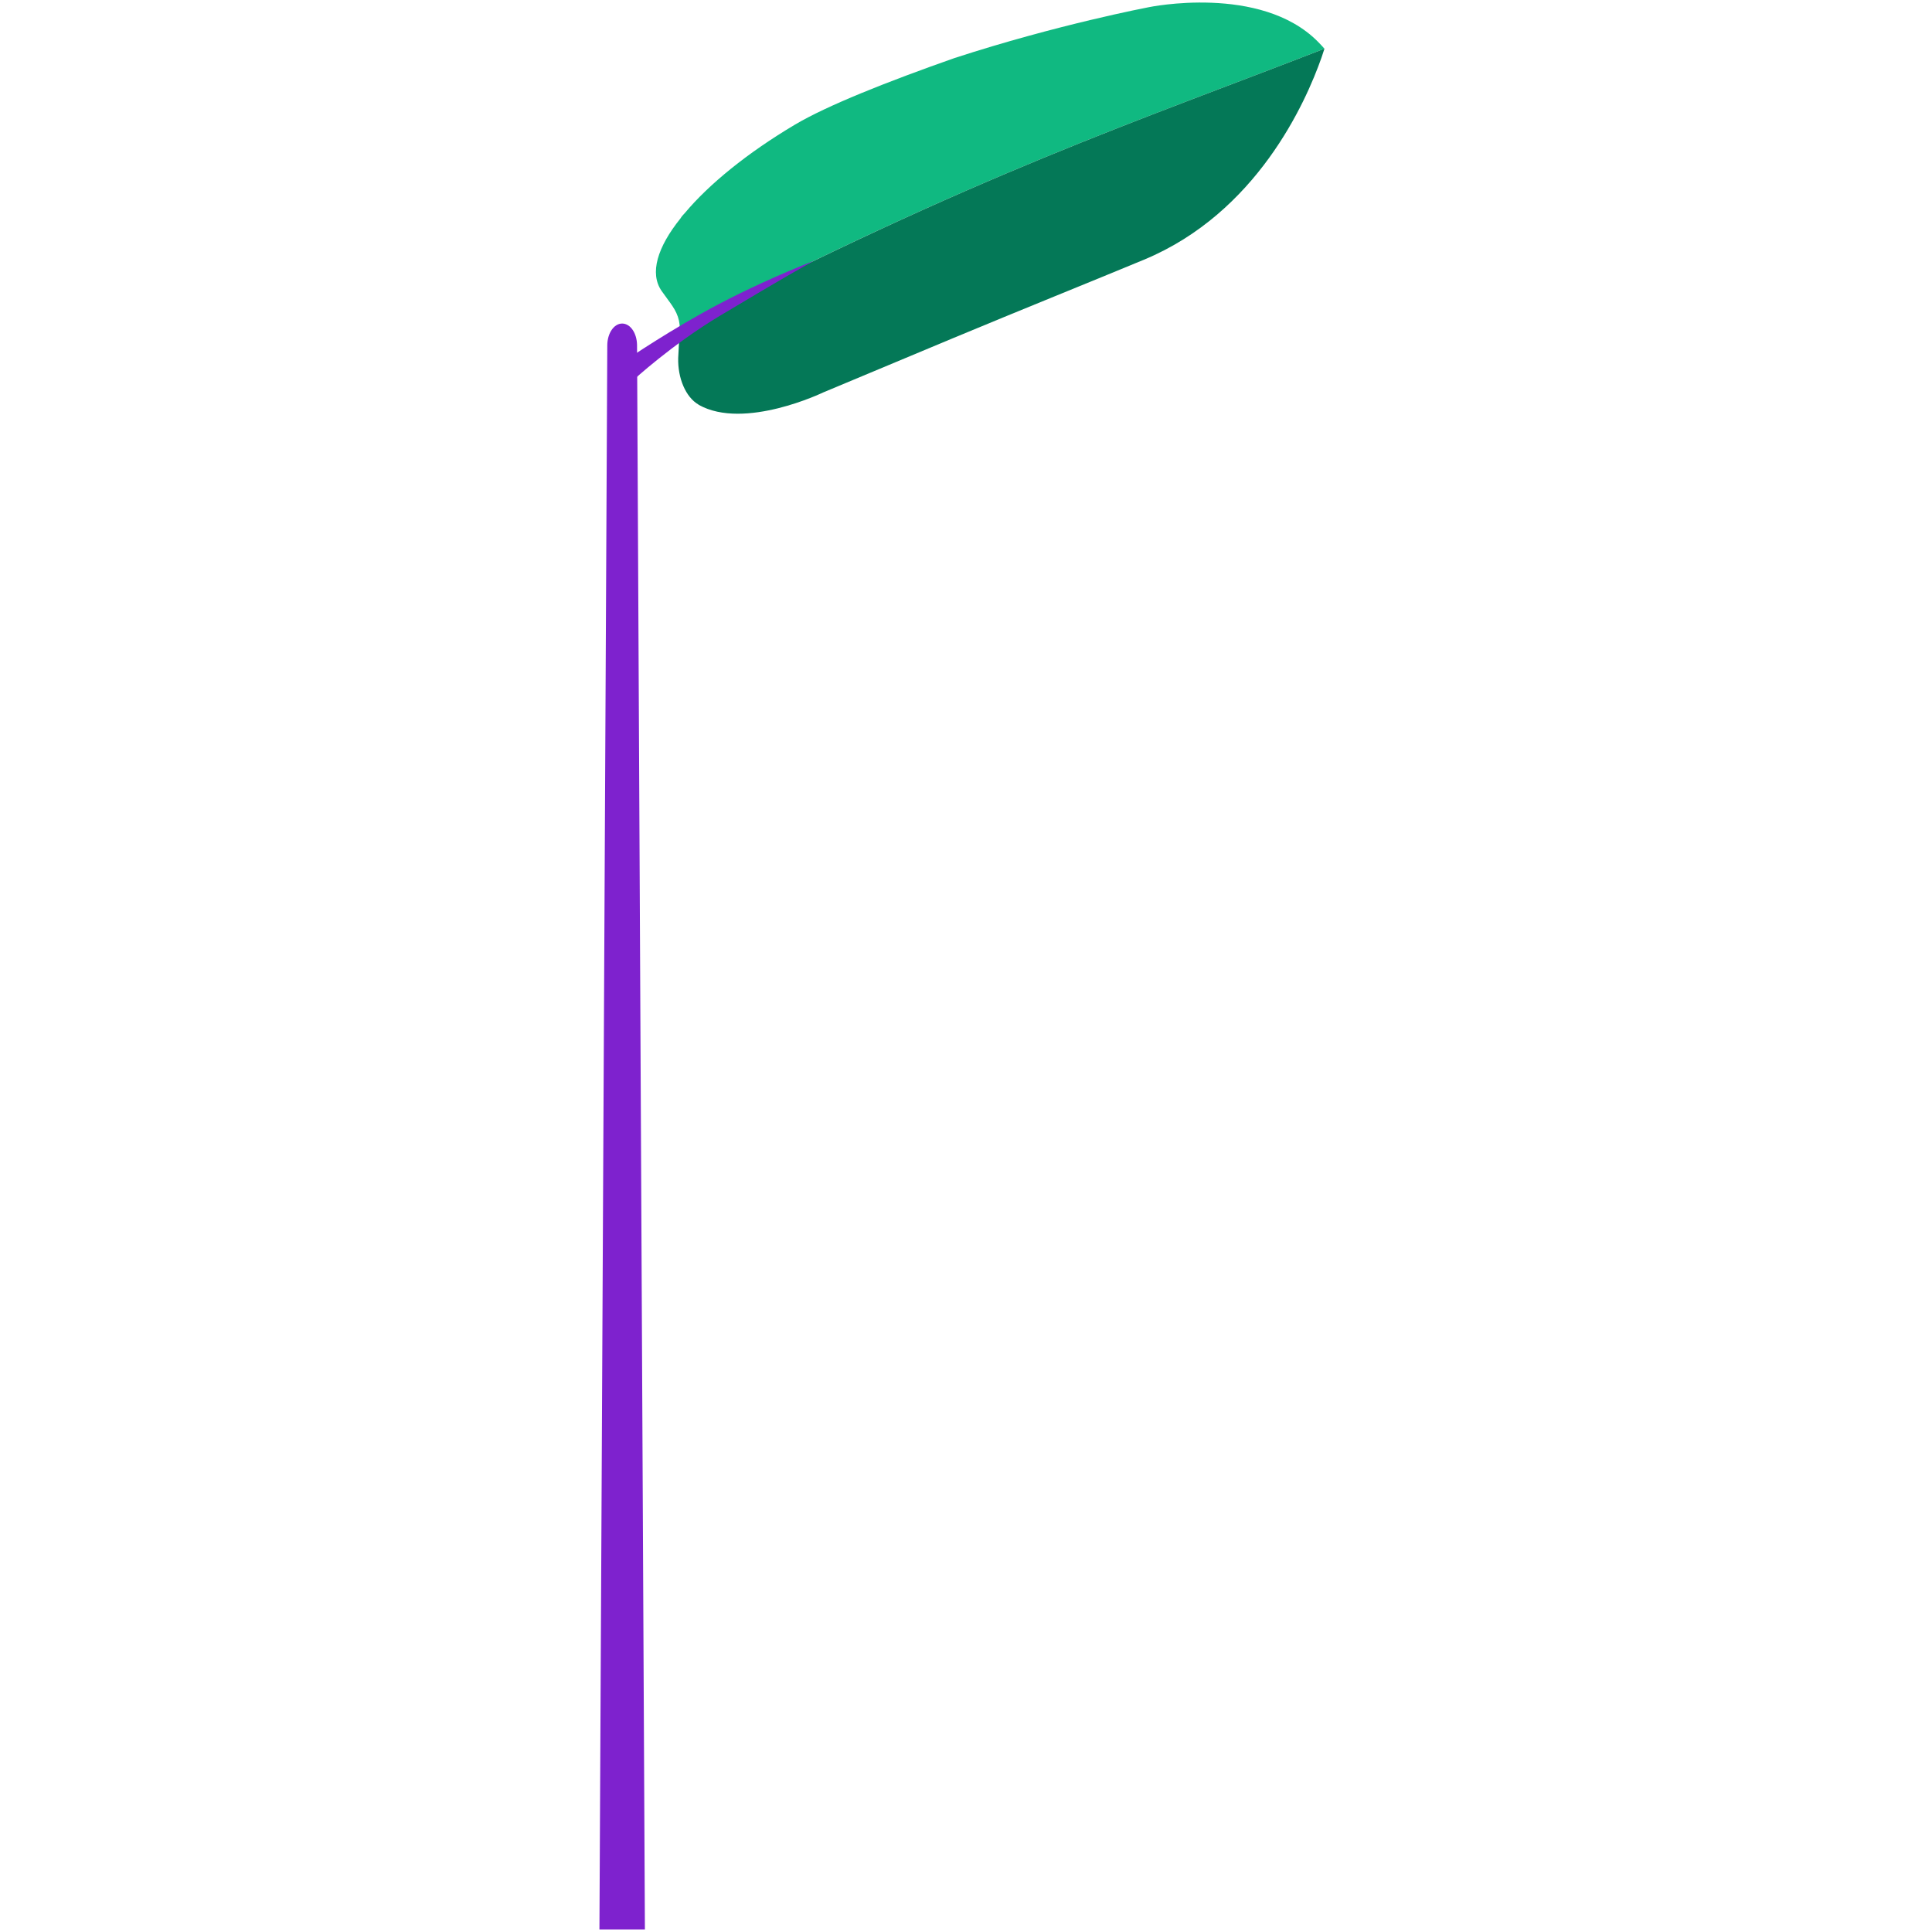
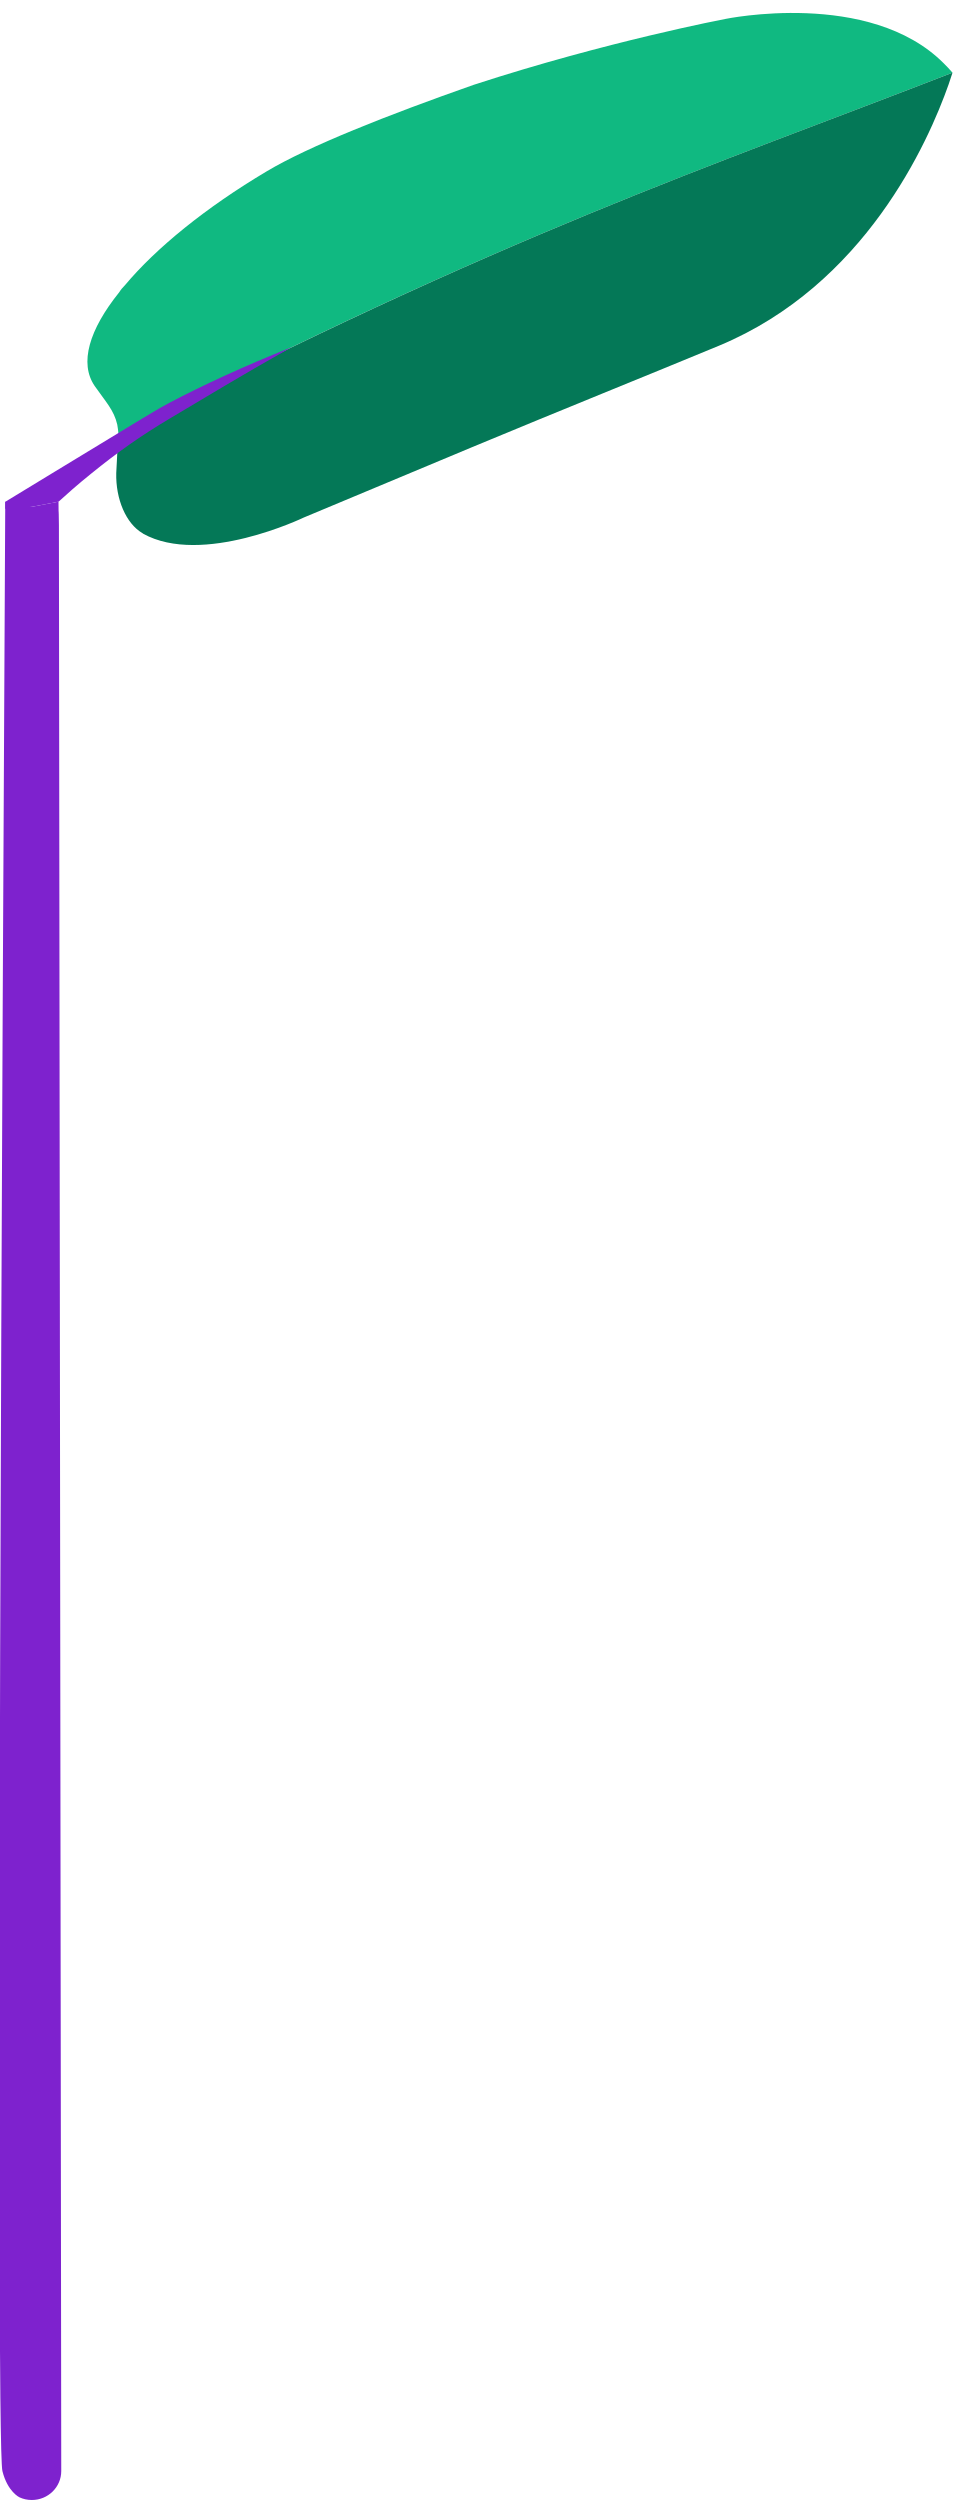
- <svg xmlns="http://www.w3.org/2000/svg" version="1.1" id="Layer_1" x="0px" y="0px" viewBox="0 0 3000 3000" style="enable-background:new 0 0 3000 3000;" xml:space="preserve">
+ <svg xmlns="http://www.w3.org/2000/svg" version="1.1" id="Layer_1" x="0px" y="0px" viewBox="0 0 1145.6 3000" style="enable-background:new 0 0 1145.6 3000;" xml:space="preserve">
  <style type="text/css">
- 	.st0{fill:#7e22ce;}
- 	.st1{fill:#10b981;}
+ 	.st0{fill:#7E22CE;}
+ 	.st1{fill:#10B981;}
	.st2{fill:#047857;}
</style>
+   <path class="st0" d="M70.7,630.2l-0.2-12.8l-0.1-3.1l-0.1-1L70.2,602c-11.4,2.2-22.3,4.3-32.2,6.2c-9.8-1.9-20.5-3.9-31.7-6.1  c-3.1,574-12.1,2328-3.4,2363.2c6.2,24.9,20.5,31.5,20.5,31.5c4.5,2.1,9.5,3.2,14.8,3.2c19.5,0,35.3-15.5,35.3-34.7  C72.6,2186.9,71.7,1408.6,70.7,630.2z" />
  <g>
-     <path class="st0" d="M1001.4,2996h-70.6L943,535.9c0.2-18.6,10.4-33.5,23.1-33.5s22.9,14.9,23.1,33.5L1001.4,2996z" />
-     <g>
-       <path class="st1" d="M2056.6,75.6c-287.1,111.8-541.1,195-1000.8,433.9c-0.4-4.2-0.8-8.1-1.5-11.6c-3.9-17.3-13.9-27.4-27-46.2    c-18.9-27.4-6.6-67.8,29.3-112.5c1.9-3.1,4.2-5.8,6.9-8.5c37.4-44.7,97.1-93.3,170.3-136.8c50.5-30.1,144.9-67.4,248.2-103.7    c159.5-52,301.7-79,301.7-79s173.4-36.2,262.4,53.2C2049.7,67.9,2053.1,71.8,2056.6,75.6z" />
-       <path class="st2" d="M2056.6,75.6c-1.2,3.9-2.7,8.5-4.6,13.9c-24.7,70.1-100.6,240.9-275.5,313.7    c-81.7,33.9-190.8,77.8-296.4,121.8c-115.6,48.2-201.9,84.4-201.9,84.4s-122.2,59-193.1,19.3c0-0.4-0.4-0.4-0.4-0.4    c-20-11.6-32.4-41.2-31.6-72.4c0.4-8.9,1.2-20.4,1.5-30.1c0.8-7.7,1.2-13.9,1.2-16.2C1515.5,270.6,1769.5,187.4,2056.6,75.6z" />
-       <path class="st0" d="M1116.6,472c-72.8,38.2-141.4,85-141.4,85l7.9,33.5c0,0,60.6-55.8,134.5-100c37.9-22.5,88.2-53,145.8-85.4    C1207,427.5,1156.6,450.9,1116.6,472z" />
-     </g>
+     <path class="st1" d="M1143,87.2C855.9,199,601.9,282.2,142.2,521.1c-0.4-4.2-0.8-8.1-1.5-11.6c-3.9-17.3-13.9-27.4-27-46.2   c-18.9-27.4-6.6-67.8,29.3-112.5c1.9-3.1,4.2-5.8,6.9-8.5c37.4-44.7,97.1-93.3,170.3-136.8c50.5-30.1,144.9-67.4,248.2-103.7   c159.5-52,301.7-79,301.7-79s173.4-36.2,262.4,53.2C1136.1,79.5,1139.6,83.3,1143,87.2z" />
+     <path class="st2" d="M1143,87.2c-1.2,3.9-2.7,8.5-4.6,13.9c-24.7,70.1-100.6,240.9-275.5,313.7c-81.7,33.9-190.8,77.8-296.4,121.8   C450.9,584.8,364.6,621,364.6,621s-122.2,59-193.1,19.3c0-0.4-0.4-0.4-0.4-0.4c-20-11.6-32.4-41.2-31.6-72.4   c0.4-8.9,1.2-20.4,1.5-30.1c0.8-7.7,1.2-13.9,1.2-16.2C602,282.2,855.9,198.9,1143,87.2z" />
+     <path class="st0" d="M203,483.5c-13.4,7-25.9,14.8-141.4,85c-12.5,7.6-43,26.1-55.2,33.6c0,2.8-0.1,5.6-0.1,8.4   c10.6-0.8,21.2-1.5,31.8-2.3c10.7-2.1,21.4-4.1,32.2-6.2c9.2-8.4,22.4-20.2,38.8-33.4c31.7-25.7,59-45.2,95-66.6   c37.9-22.5,88.2-53,145.8-85.4C293.4,439.1,243.1,462.4,203,483.5z" />
  </g>
</svg>
